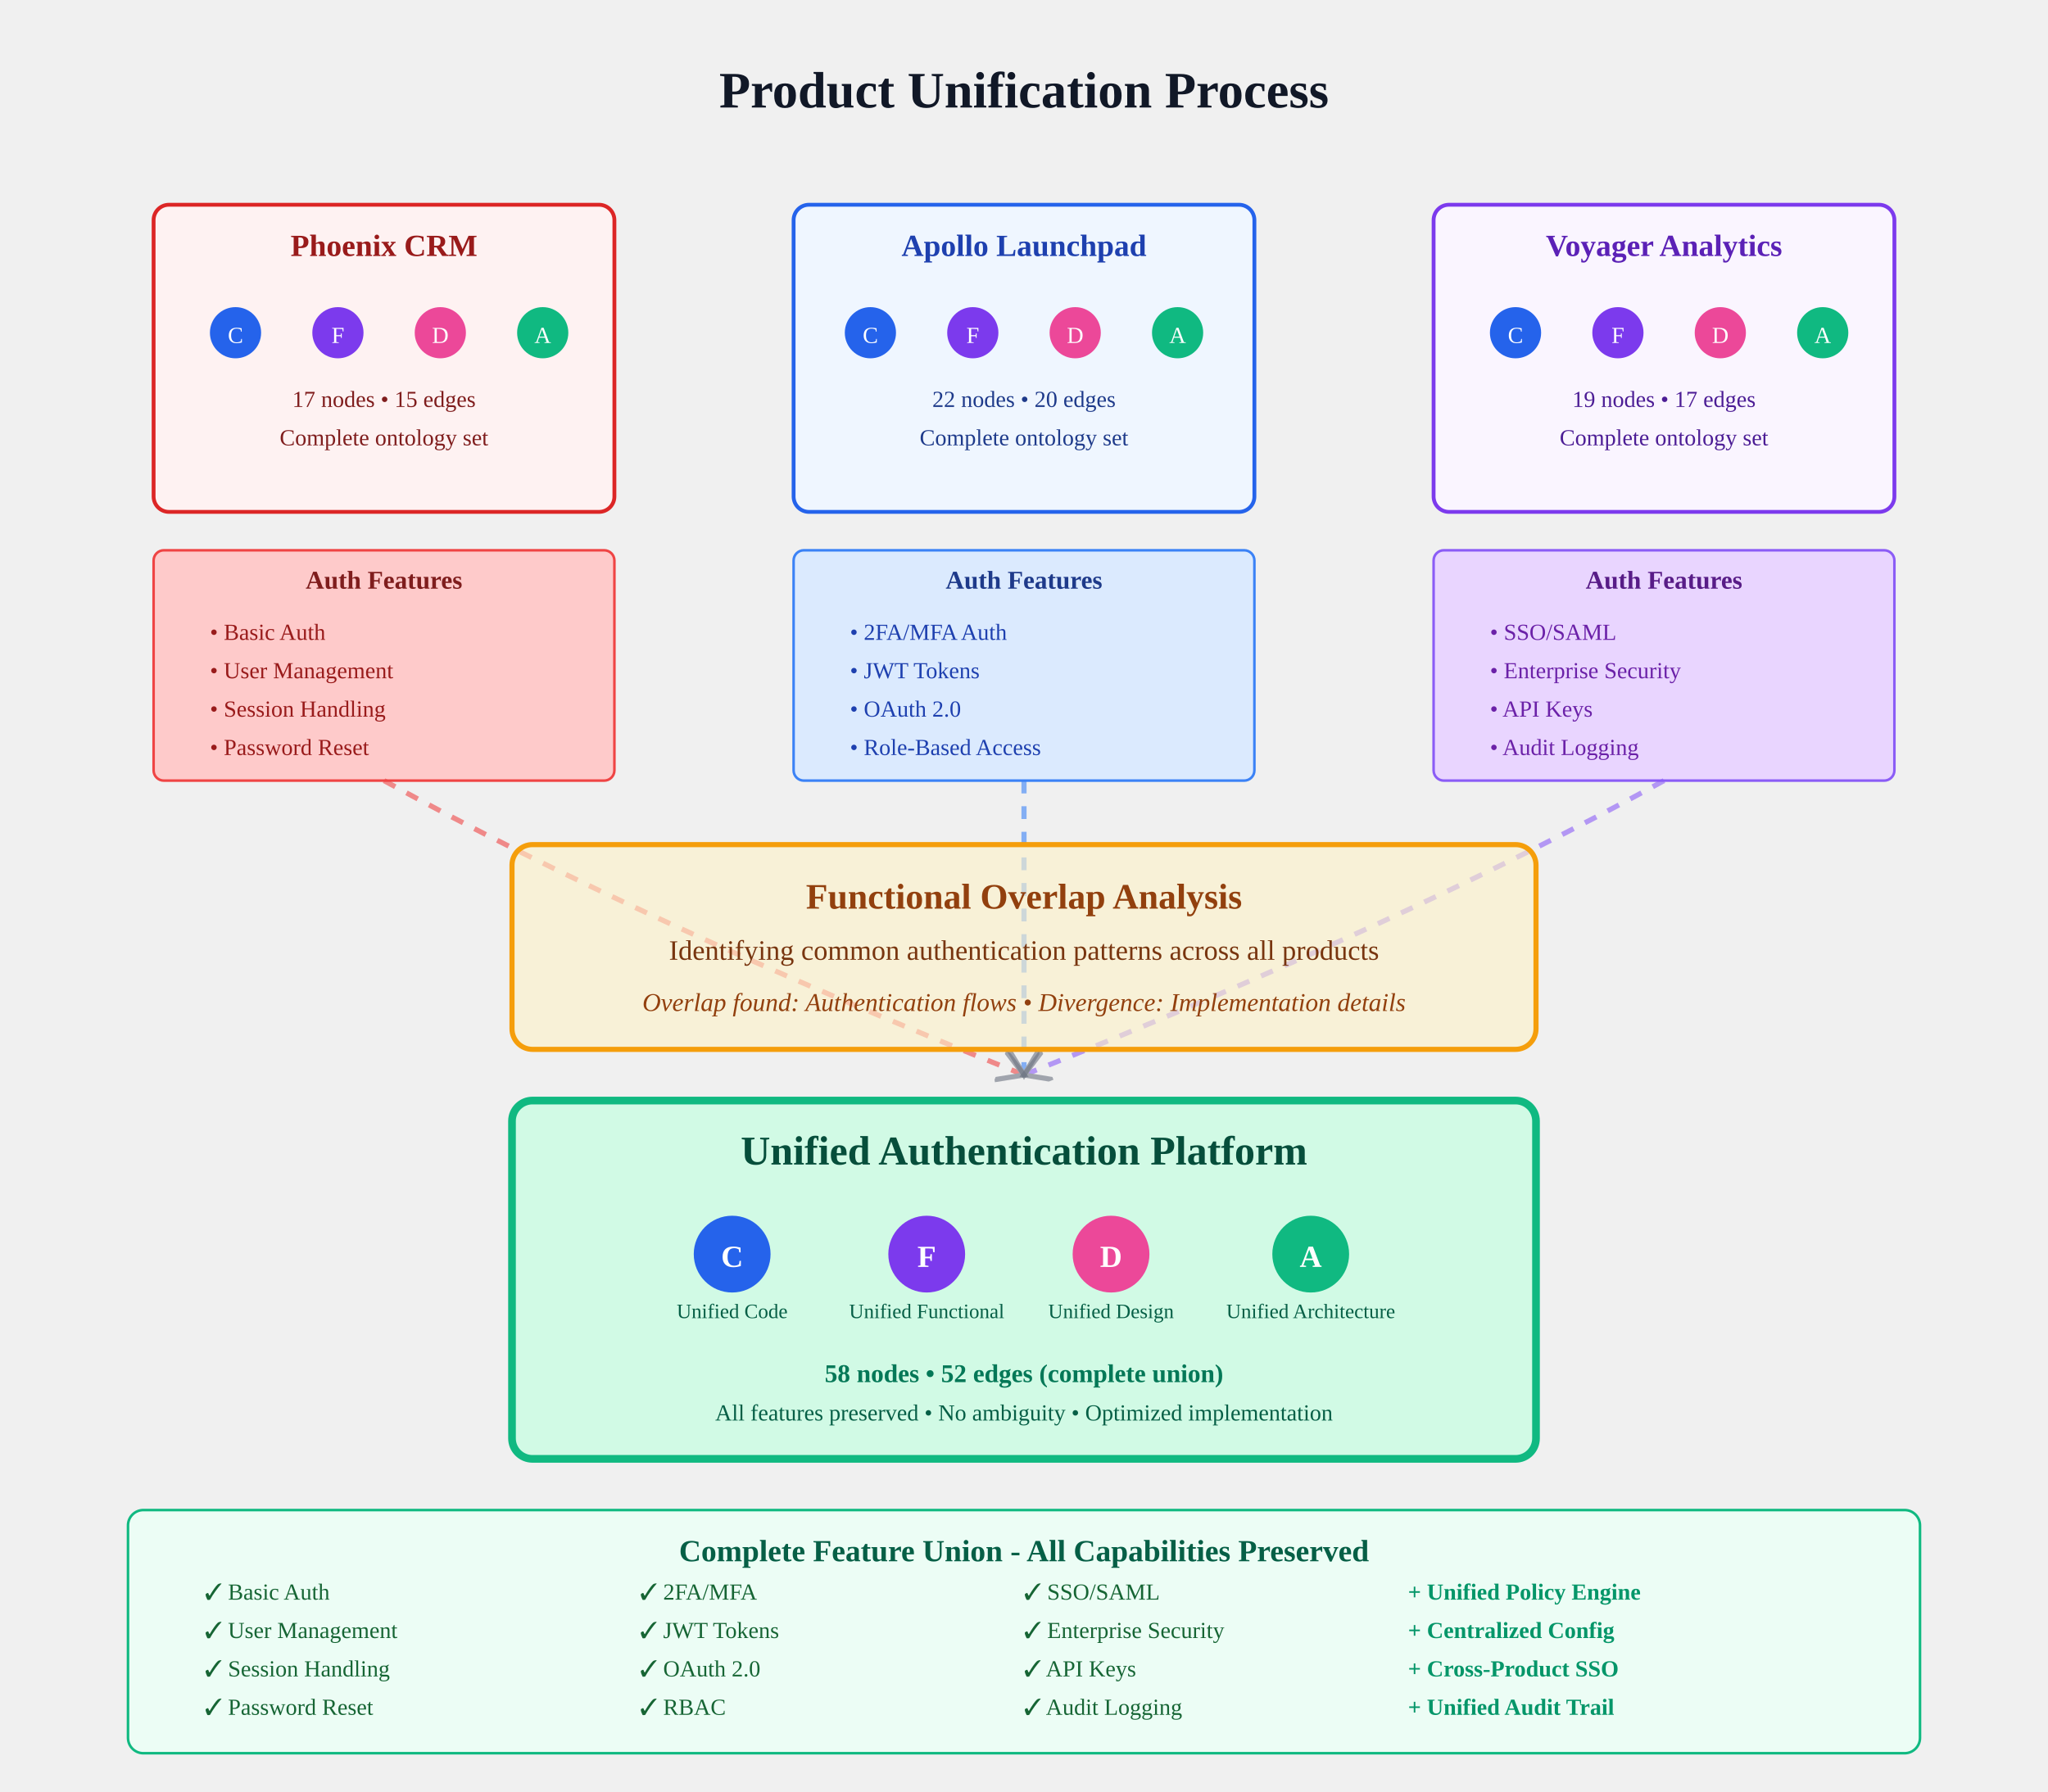
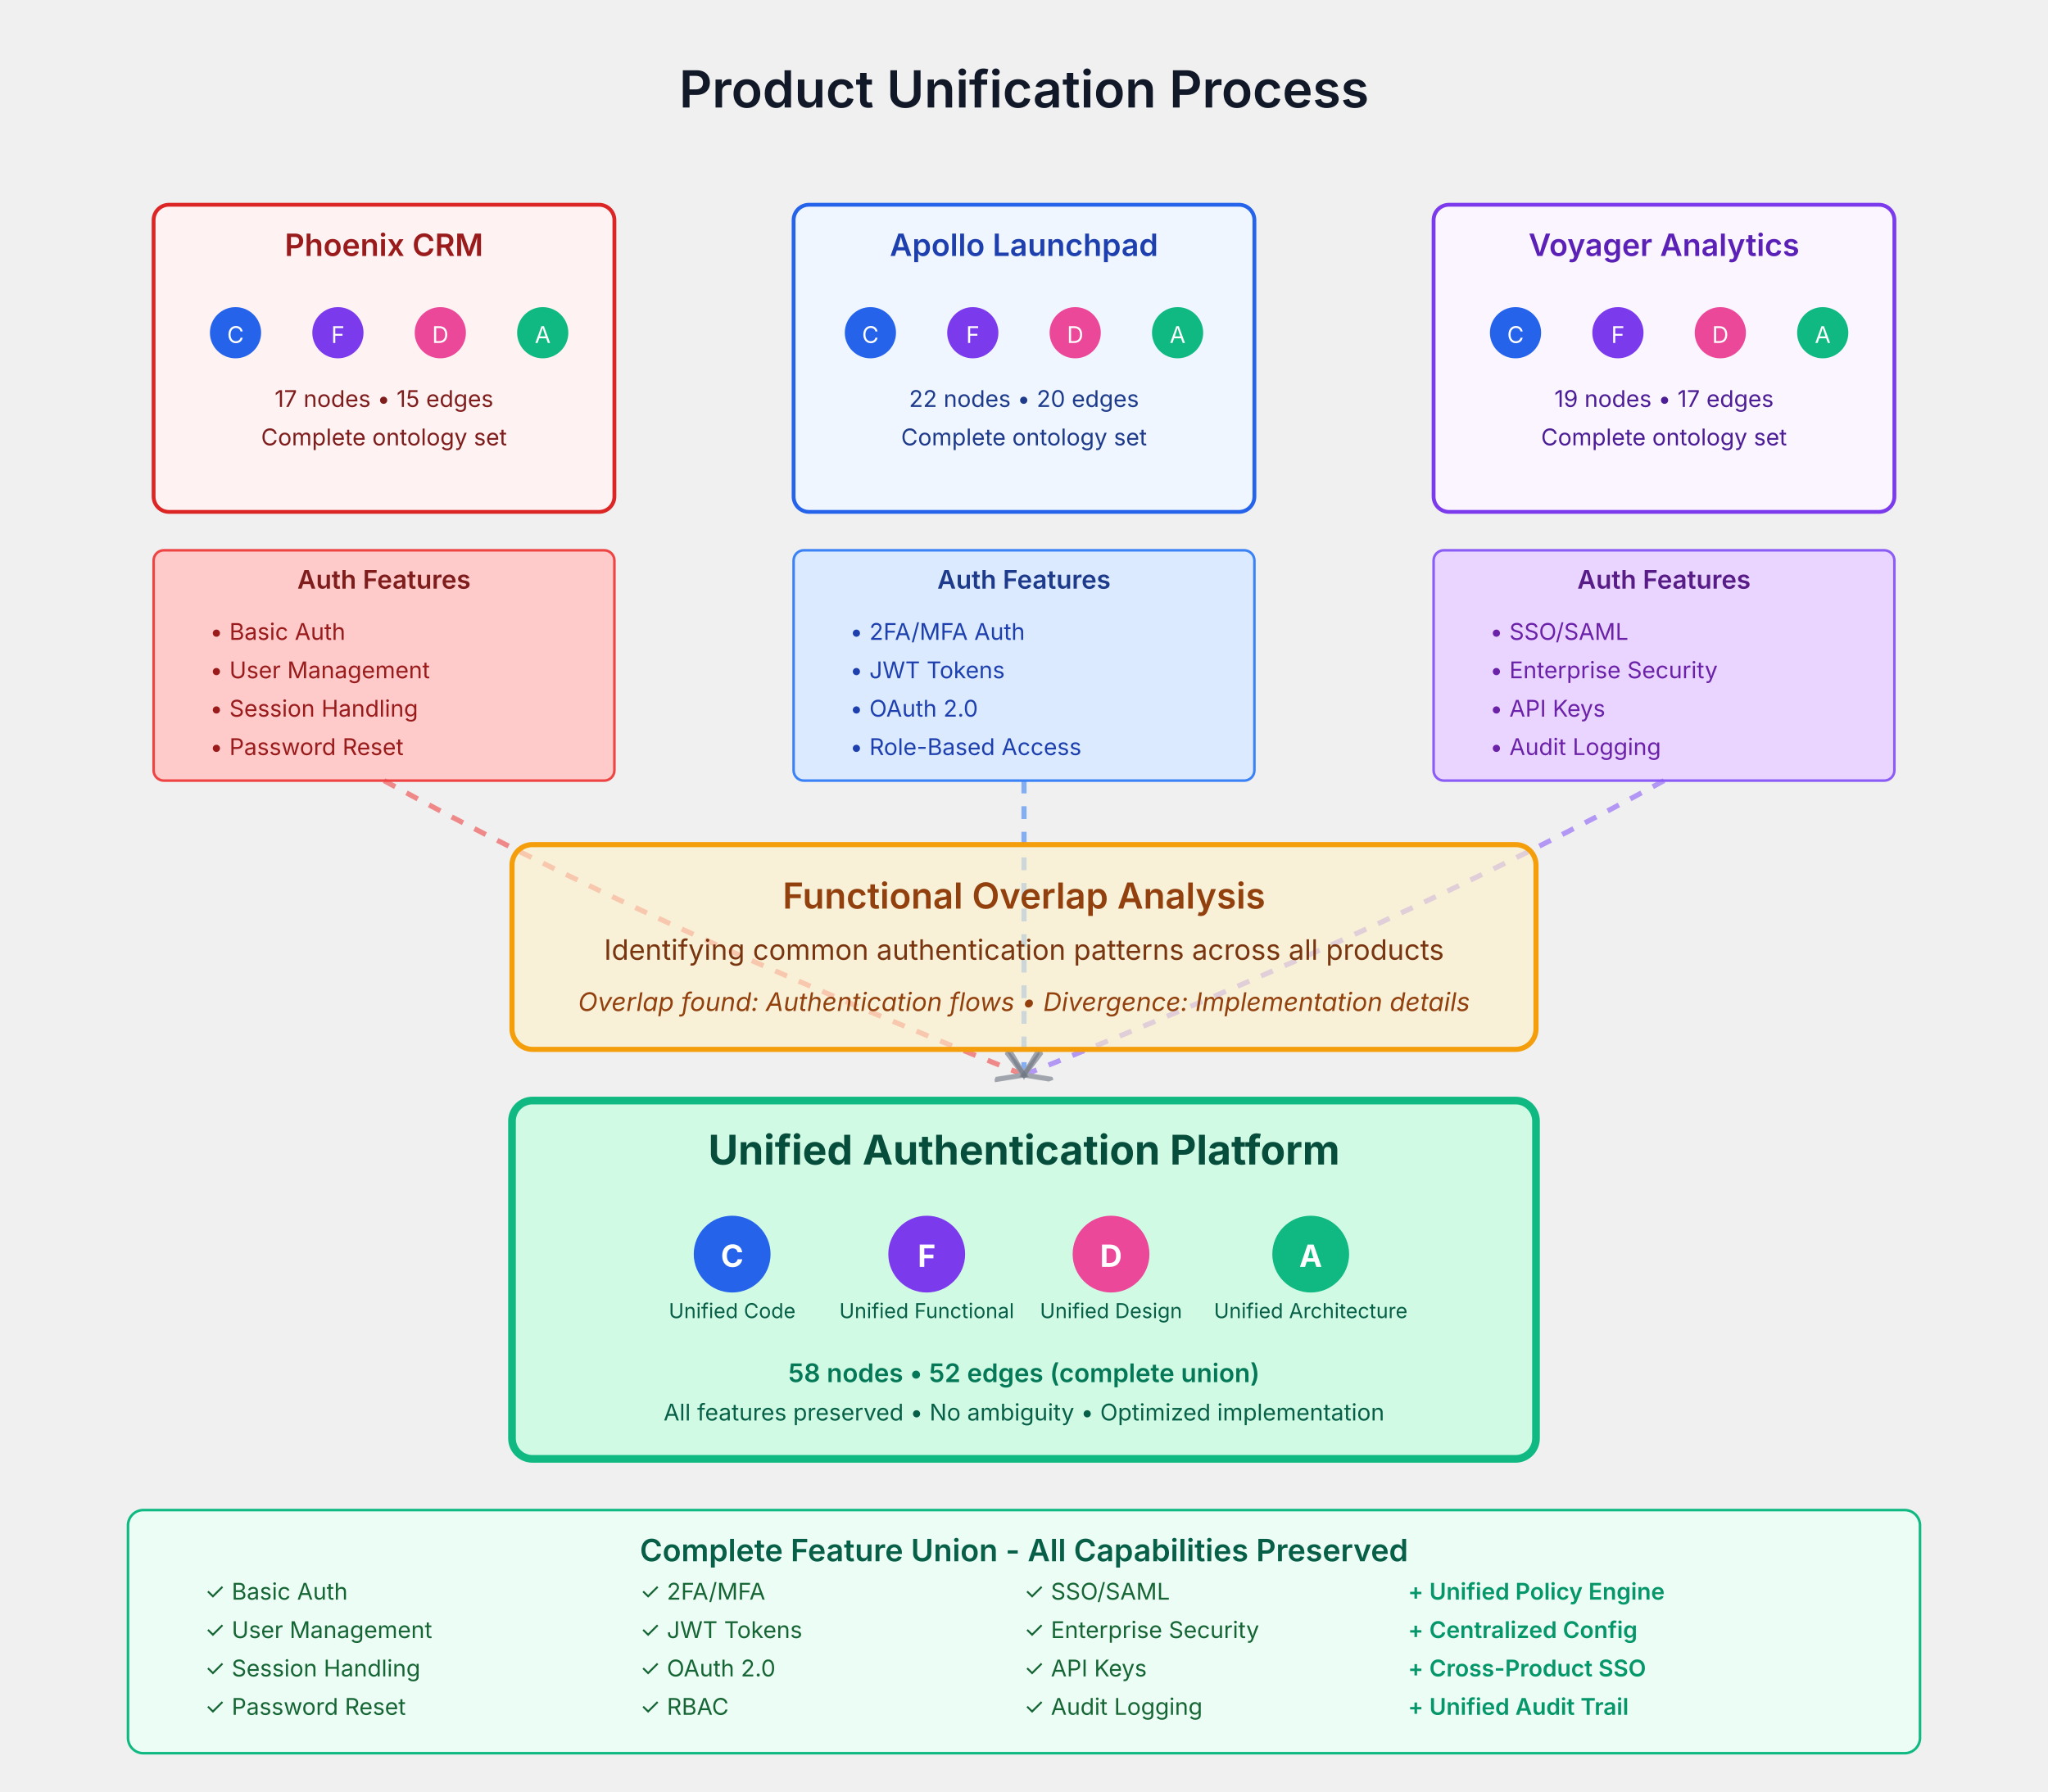
<svg xmlns="http://www.w3.org/2000/svg" viewBox="0 0 800 700" version="1.1" id="svg70">
  <defs id="defs2">
    <marker id="arrowhead" refX="5" refY="3" markerWidth="10" markerHeight="10" orient="auto">
      <path d="M 0 0 L 5 3 L 0 6" fill="none" stroke="#6b7280" stroke-width="1" id="path1" />
    </marker>
    <linearGradient id="unified-gradient" x1="0%" y1="0%" x2="100%" y2="100%">
      <stop offset="0%" stop-color="#10b981" stop-opacity="0.1" id="stop1" />
      <stop offset="100%" stop-color="#10b981" stop-opacity="0.3" id="stop2" />
    </linearGradient>
  </defs>
-   <text x="400" y="42" text-anchor="middle" font-size="20px" font-weight="600" fill="#111827" id="text2">Product Unification Process</text>
+   <text font-family="Inter, system-ui, sans-serif" x="400" y="42" text-anchor="middle" font-size="20px" font-weight="600" fill="#111827" id="text2">Product Unification Process</text>
  <g id="source-products">
    <g id="phoenix-graph">
      <rect x="60" y="80" width="180" height="120" rx="6" fill="#fef2f2" stroke="#dc2626" stroke-width="1.5" id="rect2" />
-       <text x="150" y="100" text-anchor="middle" font-size="12px" font-weight="600" fill="#991b1b" id="text3">Phoenix CRM</text>
+       <text font-family="Inter, system-ui, sans-serif" x="150" y="100" text-anchor="middle" font-size="12px" font-weight="600" fill="#991b1b" id="text3">Phoenix CRM</text>
      <circle cx="92" cy="130" r="10" fill="#2563eb" id="circle3" />
-       <text x="92" y="134" text-anchor="middle" font-size="9px" fill="#ffffff" id="text4">C</text>
+       <text font-family="Inter, system-ui, sans-serif" x="92" y="134" text-anchor="middle" font-size="9px" fill="#ffffff" id="text4">C</text>
      <circle cx="132" cy="130" r="10" fill="#7c3aed" id="circle4" />
-       <text x="132" y="134" text-anchor="middle" font-size="9px" fill="#ffffff" id="text5">F</text>
+       <text font-family="Inter, system-ui, sans-serif" x="132" y="134" text-anchor="middle" font-size="9px" fill="#ffffff" id="text5">F</text>
      <circle cx="172" cy="130" r="10" fill="#ec4899" id="circle5" />
-       <text x="172" y="134" text-anchor="middle" font-size="9px" fill="#ffffff" id="text6">D</text>
+       <text font-family="Inter, system-ui, sans-serif" x="172" y="134" text-anchor="middle" font-size="9px" fill="#ffffff" id="text6">D</text>
      <circle cx="212" cy="130" r="10" fill="#10b981" id="circle6" />
-       <text x="212" y="134" text-anchor="middle" font-size="9px" fill="#ffffff" id="text7">A</text>
-       <text x="150" y="159" text-anchor="middle" font-size="9px" fill="#7f1d1d" id="text8">17 nodes • 15 edges</text>
-       <text x="150" y="174" text-anchor="middle" font-size="9px" fill="#7f1d1d" id="text9">Complete ontology set</text>
+       <text font-family="Inter, system-ui, sans-serif" x="212" y="134" text-anchor="middle" font-size="9px" fill="#ffffff" id="text7">A</text>
+       <text font-family="Inter, system-ui, sans-serif" x="150" y="159" text-anchor="middle" font-size="9px" fill="#7f1d1d" id="text8">17 nodes • 15 edges</text>
+       <text font-family="Inter, system-ui, sans-serif" x="150" y="174" text-anchor="middle" font-size="9px" fill="#7f1d1d" id="text9">Complete ontology set</text>
    </g>
    <g id="apollo-graph">
      <rect x="310" y="80" width="180" height="120" rx="6" fill="#eff6ff" stroke="#2563eb" stroke-width="1.5" id="rect9" />
-       <text x="400" y="100" text-anchor="middle" font-size="12px" font-weight="600" fill="#1e40af" id="text10">Apollo Launchpad</text>
+       <text font-family="Inter, system-ui, sans-serif" x="400" y="100" text-anchor="middle" font-size="12px" font-weight="600" fill="#1e40af" id="text10">Apollo Launchpad</text>
      <circle cx="340" cy="130" r="10" fill="#2563eb" id="circle10" />
-       <text x="340" y="134" text-anchor="middle" font-size="9px" fill="#ffffff" id="text11">C</text>
+       <text font-family="Inter, system-ui, sans-serif" x="340" y="134" text-anchor="middle" font-size="9px" fill="#ffffff" id="text11">C</text>
      <circle cx="380" cy="130" r="10" fill="#7c3aed" id="circle11" />
-       <text x="380" y="134" text-anchor="middle" font-size="9px" fill="#ffffff" id="text12">F</text>
+       <text font-family="Inter, system-ui, sans-serif" x="380" y="134" text-anchor="middle" font-size="9px" fill="#ffffff" id="text12">F</text>
      <circle cx="420" cy="130" r="10" fill="#ec4899" id="circle12" />
-       <text x="420" y="134" text-anchor="middle" font-size="9px" fill="#ffffff" id="text13">D</text>
+       <text font-family="Inter, system-ui, sans-serif" x="420" y="134" text-anchor="middle" font-size="9px" fill="#ffffff" id="text13">D</text>
      <circle cx="460" cy="130" r="10" fill="#10b981" id="circle13" />
-       <text x="460" y="134" text-anchor="middle" font-size="9px" fill="#ffffff" id="text14">A</text>
-       <text x="400" y="159" text-anchor="middle" font-size="9px" fill="#1e3a8a" id="text15">22 nodes • 20 edges</text>
-       <text x="400" y="174" text-anchor="middle" font-size="9px" fill="#1e3a8a" id="text16">Complete ontology set</text>
+       <text font-family="Inter, system-ui, sans-serif" x="460" y="134" text-anchor="middle" font-size="9px" fill="#ffffff" id="text14">A</text>
+       <text font-family="Inter, system-ui, sans-serif" x="400" y="159" text-anchor="middle" font-size="9px" fill="#1e3a8a" id="text15">22 nodes • 20 edges</text>
+       <text font-family="Inter, system-ui, sans-serif" x="400" y="174" text-anchor="middle" font-size="9px" fill="#1e3a8a" id="text16">Complete ontology set</text>
    </g>
    <g id="voyager-graph">
      <rect x="560" y="80" width="180" height="120" rx="6" fill="#faf5ff" stroke="#7c3aed" stroke-width="1.5" id="rect16" />
-       <text x="650" y="100" text-anchor="middle" font-size="12px" font-weight="600" fill="#5b21b6" id="text17">Voyager Analytics</text>
+       <text font-family="Inter, system-ui, sans-serif" x="650" y="100" text-anchor="middle" font-size="12px" font-weight="600" fill="#5b21b6" id="text17">Voyager Analytics</text>
      <circle cx="592" cy="130" r="10" fill="#2563eb" id="circle17" />
-       <text x="592" y="134" text-anchor="middle" font-size="9px" fill="#ffffff" id="text18">C</text>
+       <text font-family="Inter, system-ui, sans-serif" x="592" y="134" text-anchor="middle" font-size="9px" fill="#ffffff" id="text18">C</text>
      <circle cx="632" cy="130" r="10" fill="#7c3aed" id="circle18" />
-       <text x="632" y="134" text-anchor="middle" font-size="9px" fill="#ffffff" id="text19">F</text>
+       <text font-family="Inter, system-ui, sans-serif" x="632" y="134" text-anchor="middle" font-size="9px" fill="#ffffff" id="text19">F</text>
      <circle cx="672" cy="130" r="10" fill="#ec4899" id="circle19" />
-       <text x="672" y="134" text-anchor="middle" font-size="9px" fill="#ffffff" id="text20">D</text>
+       <text font-family="Inter, system-ui, sans-serif" x="672" y="134" text-anchor="middle" font-size="9px" fill="#ffffff" id="text20">D</text>
      <circle cx="712" cy="130" r="10" fill="#10b981" id="circle20" />
-       <text x="712" y="134" text-anchor="middle" font-size="9px" fill="#ffffff" id="text21">A</text>
-       <text x="650" y="159" text-anchor="middle" font-size="9px" fill="#4c1d95" id="text22">19 nodes • 17 edges</text>
-       <text x="650" y="174" text-anchor="middle" font-size="9px" fill="#4c1d95" id="text23">Complete ontology set</text>
+       <text font-family="Inter, system-ui, sans-serif" x="712" y="134" text-anchor="middle" font-size="9px" fill="#ffffff" id="text21">A</text>
+       <text font-family="Inter, system-ui, sans-serif" x="650" y="159" text-anchor="middle" font-size="9px" fill="#4c1d95" id="text22">19 nodes • 17 edges</text>
+       <text font-family="Inter, system-ui, sans-serif" x="650" y="174" text-anchor="middle" font-size="9px" fill="#4c1d95" id="text23">Complete ontology set</text>
    </g>
  </g>
  <g id="product-features">
    <rect x="60" y="215" width="180" height="90" rx="4" fill="#fecaca" stroke="#ef4444" stroke-width="1" id="rect23" />
-     <text x="150" y="230" text-anchor="middle" font-size="10px" font-weight="600" fill="#7f1d1d" id="text24">Auth Features</text>
-     <text x="82" y="250" font-size="9px" fill="#991b1b" id="text25">• Basic Auth</text>
-     <text x="82" y="265" font-size="9px" fill="#991b1b" id="text26">• User Management</text>
-     <text x="82" y="280" font-size="9px" fill="#991b1b" id="text27">• Session Handling</text>
-     <text x="82" y="295" font-size="9px" fill="#991b1b" id="text28">• Password Reset</text>
+     <text font-family="Inter, system-ui, sans-serif" x="150" y="230" text-anchor="middle" font-size="10px" font-weight="600" fill="#7f1d1d" id="text24">Auth Features</text>
+     <text font-family="Inter, system-ui, sans-serif" x="82" y="250" font-size="9px" fill="#991b1b" id="text25">• Basic Auth</text>
+     <text font-family="Inter, system-ui, sans-serif" x="82" y="265" font-size="9px" fill="#991b1b" id="text26">• User Management</text>
+     <text font-family="Inter, system-ui, sans-serif" x="82" y="280" font-size="9px" fill="#991b1b" id="text27">• Session Handling</text>
+     <text font-family="Inter, system-ui, sans-serif" x="82" y="295" font-size="9px" fill="#991b1b" id="text28">• Password Reset</text>
    <rect x="310" y="215" width="180" height="90" rx="4" fill="#dbeafe" stroke="#3b82f6" stroke-width="1" id="rect28" />
-     <text x="400" y="230" text-anchor="middle" font-size="10px" font-weight="600" fill="#1e3a8a" id="text29">Auth Features</text>
-     <text x="332" y="250" font-size="9px" fill="#1e40af" id="text30">• 2FA/MFA Auth</text>
-     <text x="332" y="265" font-size="9px" fill="#1e40af" id="text31">• JWT Tokens</text>
-     <text x="332" y="280" font-size="9px" fill="#1e40af" id="text32">• OAuth 2.0</text>
-     <text x="332" y="295" font-size="9px" fill="#1e40af" id="text33">• Role-Based Access</text>
+     <text font-family="Inter, system-ui, sans-serif" x="400" y="230" text-anchor="middle" font-size="10px" font-weight="600" fill="#1e3a8a" id="text29">Auth Features</text>
+     <text font-family="Inter, system-ui, sans-serif" x="332" y="250" font-size="9px" fill="#1e40af" id="text30">• 2FA/MFA Auth</text>
+     <text font-family="Inter, system-ui, sans-serif" x="332" y="265" font-size="9px" fill="#1e40af" id="text31">• JWT Tokens</text>
+     <text font-family="Inter, system-ui, sans-serif" x="332" y="280" font-size="9px" fill="#1e40af" id="text32">• OAuth 2.0</text>
+     <text font-family="Inter, system-ui, sans-serif" x="332" y="295" font-size="9px" fill="#1e40af" id="text33">• Role-Based Access</text>
    <rect x="560" y="215" width="180" height="90" rx="4" fill="#e9d5ff" stroke="#8b5cf6" stroke-width="1" id="rect33" />
-     <text x="650" y="230" text-anchor="middle" font-size="10px" font-weight="600" fill="#581c87" id="text34">Auth Features</text>
-     <text x="582" y="250" font-size="9px" fill="#6b21a8" id="text35">• SSO/SAML</text>
-     <text x="582" y="265" font-size="9px" fill="#6b21a8" id="text36">• Enterprise Security</text>
-     <text x="582" y="280" font-size="9px" fill="#6b21a8" id="text37">• API Keys</text>
-     <text x="582" y="295" font-size="9px" fill="#6b21a8" id="text38">• Audit Logging</text>
+     <text font-family="Inter, system-ui, sans-serif" x="650" y="230" text-anchor="middle" font-size="10px" font-weight="600" fill="#581c87" id="text34">Auth Features</text>
+     <text font-family="Inter, system-ui, sans-serif" x="582" y="250" font-size="9px" fill="#6b21a8" id="text35">• SSO/SAML</text>
+     <text font-family="Inter, system-ui, sans-serif" x="582" y="265" font-size="9px" fill="#6b21a8" id="text36">• Enterprise Security</text>
+     <text font-family="Inter, system-ui, sans-serif" x="582" y="280" font-size="9px" fill="#6b21a8" id="text37">• API Keys</text>
+     <text font-family="Inter, system-ui, sans-serif" x="582" y="295" font-size="9px" fill="#6b21a8" id="text38">• Audit Logging</text>
  </g>
  <g id="convergence-arrows">
    <path d="M 150 305 Q 250 360 400 420" fill="none" stroke="#ef4444" stroke-width="2" opacity="0.6" stroke-dasharray="5,5" marker-end="url(#arrowhead)" id="path41" />
    <path d="M 400 305 L 400 420" fill="none" stroke="#3b82f6" stroke-width="2" opacity="0.6" stroke-dasharray="5,5" marker-end="url(#arrowhead)" id="path42" />
    <path d="M 650 305 Q 550 360 400 420" fill="none" stroke="#8b5cf6" stroke-width="2" opacity="0.6" stroke-dasharray="5,5" marker-end="url(#arrowhead)" id="path43" />
  </g>
  <g id="overlap-analysis">
    <rect x="200" y="330" width="400" height="80" rx="8" fill="#fef3c7" stroke="#f59e0b" stroke-width="2" id="rect38" style="fill:#fef3c7;fill-opacity:0.602" />
-     <text x="400" y="355" text-anchor="middle" font-size="14px" font-weight="600" fill="#92400e" id="text39">
+     <text font-family="Inter, system-ui, sans-serif" x="400" y="355" text-anchor="middle" font-size="14px" font-weight="600" fill="#92400e" id="text39">
      Functional Overlap Analysis
    </text>
-     <text x="400" y="375" text-anchor="middle" font-size="11px" fill="#78350f" id="text40">
+     <text font-family="Inter, system-ui, sans-serif" x="400" y="375" text-anchor="middle" font-size="11px" fill="#78350f" id="text40">
      Identifying common authentication patterns across all products
    </text>
-     <text x="400" y="395" text-anchor="middle" font-size="10px" fill="#92400e" font-style="italic" id="text41">
+     <text font-family="Inter, system-ui, sans-serif" x="400" y="395" text-anchor="middle" font-size="10px" fill="#92400e" font-style="italic" id="text41">
      Overlap found: Authentication flows • Divergence: Implementation details
    </text>
  </g>
  <g id="unified-product">
    <rect x="200" y="430" width="400" height="140" rx="8" fill="#d1fae5" stroke="#10b981" stroke-width="3" id="rect43" />
-     <text x="400" y="455" text-anchor="middle" font-size="16px" font-weight="bold" fill="#064e3b" id="text43">
+     <text font-family="Inter, system-ui, sans-serif" x="400" y="455" text-anchor="middle" font-size="16px" font-weight="bold" fill="#064e3b" id="text43">
      Unified Authentication Platform
    </text>
    <circle cx="286" cy="490" r="15" fill="#2563eb" id="circle43" />
-     <text x="286" y="495" text-anchor="middle" font-size="12px" fill="#ffffff" font-weight="bold" id="text44">C</text>
-     <text x="286" y="515" text-anchor="middle" font-size="8px" fill="#065f46" id="text45">Unified Code</text>
+     <text font-family="Inter, system-ui, sans-serif" x="286" y="495" text-anchor="middle" font-size="12px" fill="#ffffff" font-weight="bold" id="text44">C</text>
+     <text font-family="Inter, system-ui, sans-serif" x="286" y="515" text-anchor="middle" font-size="8px" fill="#065f46" id="text45">Unified Code</text>
    <circle cx="362" cy="490" r="15" fill="#7c3aed" id="circle45" />
-     <text x="362" y="495" text-anchor="middle" font-size="12px" fill="#ffffff" font-weight="bold" id="text46">F</text>
-     <text x="362" y="515" text-anchor="middle" font-size="8px" fill="#065f46" id="text47">Unified Functional</text>
+     <text font-family="Inter, system-ui, sans-serif" x="362" y="495" text-anchor="middle" font-size="12px" fill="#ffffff" font-weight="bold" id="text46">F</text>
+     <text font-family="Inter, system-ui, sans-serif" x="362" y="515" text-anchor="middle" font-size="8px" fill="#065f46" id="text47">Unified Functional</text>
    <circle cx="434" cy="490" r="15" fill="#ec4899" id="circle47" />
-     <text x="434" y="495" text-anchor="middle" font-size="12px" fill="#ffffff" font-weight="bold" id="text48">D</text>
-     <text x="434" y="515" text-anchor="middle" font-size="8px" fill="#065f46" id="text49">Unified Design</text>
+     <text font-family="Inter, system-ui, sans-serif" x="434" y="495" text-anchor="middle" font-size="12px" fill="#ffffff" font-weight="bold" id="text48">D</text>
+     <text font-family="Inter, system-ui, sans-serif" x="434" y="515" text-anchor="middle" font-size="8px" fill="#065f46" id="text49">Unified Design</text>
    <circle cx="512" cy="490" r="15" fill="#10b981" id="circle49" />
-     <text x="512" y="495" text-anchor="middle" font-size="12px" fill="#ffffff" font-weight="bold" id="text50">A</text>
-     <text x="512" y="515" text-anchor="middle" font-size="8px" fill="#065f46" id="text51">Unified Architecture</text>
-     <text x="400" y="540" text-anchor="middle" font-size="10px" fill="#047857" font-weight="600" id="text52">
+     <text font-family="Inter, system-ui, sans-serif" x="512" y="495" text-anchor="middle" font-size="12px" fill="#ffffff" font-weight="bold" id="text50">A</text>
+     <text font-family="Inter, system-ui, sans-serif" x="512" y="515" text-anchor="middle" font-size="8px" fill="#065f46" id="text51">Unified Architecture</text>
+     <text font-family="Inter, system-ui, sans-serif" x="400" y="540" text-anchor="middle" font-size="10px" fill="#047857" font-weight="600" id="text52">
      58 nodes • 52 edges (complete union)
    </text>
-     <text x="400" y="555" text-anchor="middle" font-size="9px" fill="#065f46" id="text53">
+     <text font-family="Inter, system-ui, sans-serif" x="400" y="555" text-anchor="middle" font-size="9px" fill="#065f46" id="text53">
      All features preserved • No ambiguity • Optimized implementation
    </text>
  </g>
  <g id="unified-features">
    <rect x="50" y="590" width="700" height="95.011" rx="6" fill="#ecfdf5" stroke="#10b981" stroke-width="1" id="rect53" />
-     <text x="400" y="610" text-anchor="middle" font-size="12px" font-weight="600" fill="#065f46" id="text54">
+     <text font-family="Inter, system-ui, sans-serif" x="400" y="610" text-anchor="middle" font-size="12px" font-weight="600" fill="#065f46" id="text54">
      Complete Feature Union - All Capabilities Preserved
    </text>
    <g transform="translate(80, 625)" id="g58">
-       <text x="0" y="0" font-size="9px" fill="#166534" id="text55">✓ Basic Auth</text>
-       <text x="0" y="15" font-size="9px" fill="#166534" id="text56">✓ User Management</text>
-       <text x="0" y="30" font-size="9px" fill="#166534" id="text57">✓ Session Handling</text>
-       <text x="0" y="45" font-size="9px" fill="#166534" id="text58">✓ Password Reset</text>
+       <text font-family="Inter, system-ui, sans-serif" x="0" y="0" font-size="9px" fill="#166534" id="text55">✓ Basic Auth</text>
+       <text font-family="Inter, system-ui, sans-serif" x="0" y="15" font-size="9px" fill="#166534" id="text56">✓ User Management</text>
+       <text font-family="Inter, system-ui, sans-serif" x="0" y="30" font-size="9px" fill="#166534" id="text57">✓ Session Handling</text>
+       <text font-family="Inter, system-ui, sans-serif" x="0" y="45" font-size="9px" fill="#166534" id="text58">✓ Password Reset</text>
    </g>
    <g transform="translate(250, 625)" id="g62">
-       <text x="0" y="0" font-size="9px" fill="#166534" id="text59">✓ 2FA/MFA</text>
-       <text x="0" y="15" font-size="9px" fill="#166534" id="text60">✓ JWT Tokens</text>
-       <text x="0" y="30" font-size="9px" fill="#166534" id="text61">✓ OAuth 2.0</text>
-       <text x="0" y="45" font-size="9px" fill="#166534" id="text62">✓ RBAC</text>
+       <text font-family="Inter, system-ui, sans-serif" x="0" y="0" font-size="9px" fill="#166534" id="text59">✓ 2FA/MFA</text>
+       <text font-family="Inter, system-ui, sans-serif" x="0" y="15" font-size="9px" fill="#166534" id="text60">✓ JWT Tokens</text>
+       <text font-family="Inter, system-ui, sans-serif" x="0" y="30" font-size="9px" fill="#166534" id="text61">✓ OAuth 2.0</text>
+       <text font-family="Inter, system-ui, sans-serif" x="0" y="45" font-size="9px" fill="#166534" id="text62">✓ RBAC</text>
    </g>
    <g transform="translate(400, 625)" id="g66">
-       <text x="0" y="0" font-size="9px" fill="#166534" id="text63">✓ SSO/SAML</text>
-       <text x="0" y="15" font-size="9px" fill="#166534" id="text64">✓ Enterprise Security</text>
-       <text x="0" y="30" font-size="9px" fill="#166534" id="text65">✓ API Keys</text>
-       <text x="0" y="45" font-size="9px" fill="#166534" id="text66">✓ Audit Logging</text>
+       <text font-family="Inter, system-ui, sans-serif" x="0" y="0" font-size="9px" fill="#166534" id="text63">✓ SSO/SAML</text>
+       <text font-family="Inter, system-ui, sans-serif" x="0" y="15" font-size="9px" fill="#166534" id="text64">✓ Enterprise Security</text>
+       <text font-family="Inter, system-ui, sans-serif" x="0" y="30" font-size="9px" fill="#166534" id="text65">✓ API Keys</text>
+       <text font-family="Inter, system-ui, sans-serif" x="0" y="45" font-size="9px" fill="#166534" id="text66">✓ Audit Logging</text>
    </g>
    <g transform="translate(550, 625)" id="g70">
-       <text x="0" y="0" font-size="9px" fill="#059669" font-weight="600" id="text67">+ Unified Policy Engine</text>
-       <text x="0" y="15" font-size="9px" fill="#059669" font-weight="600" id="text68">+ Centralized Config</text>
-       <text x="0" y="30" font-size="9px" fill="#059669" font-weight="600" id="text69">+ Cross-Product SSO</text>
-       <text x="0" y="45" font-size="9px" fill="#059669" font-weight="600" id="text70">+ Unified Audit Trail</text>
+       <text font-family="Inter, system-ui, sans-serif" x="0" y="0" font-size="9px" fill="#059669" font-weight="600" id="text67">+ Unified Policy Engine</text>
+       <text font-family="Inter, system-ui, sans-serif" x="0" y="15" font-size="9px" fill="#059669" font-weight="600" id="text68">+ Centralized Config</text>
+       <text font-family="Inter, system-ui, sans-serif" x="0" y="30" font-size="9px" fill="#059669" font-weight="600" id="text69">+ Cross-Product SSO</text>
+       <text font-family="Inter, system-ui, sans-serif" x="0" y="45" font-size="9px" fill="#059669" font-weight="600" id="text70">+ Unified Audit Trail</text>
    </g>
  </g>
</svg>
